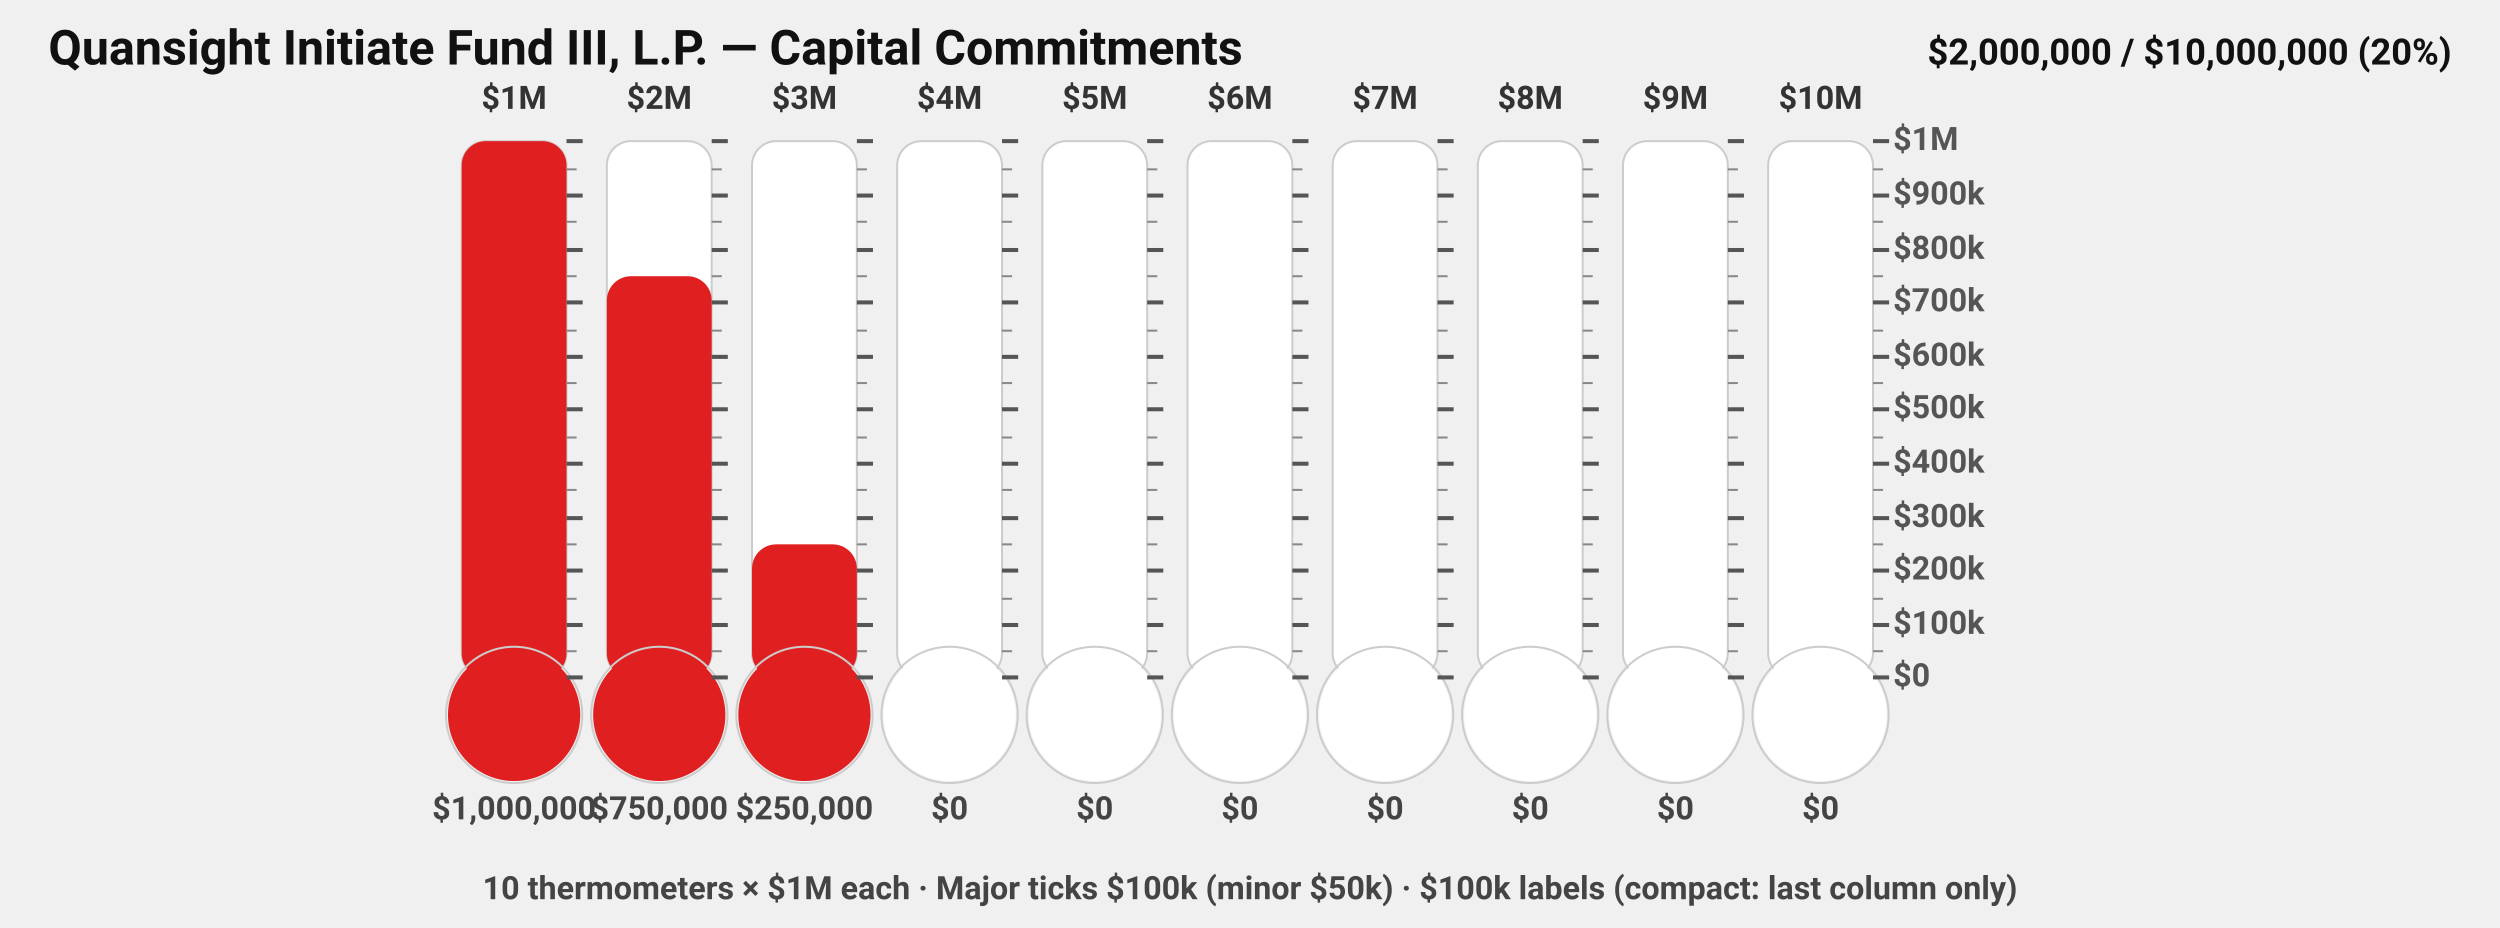
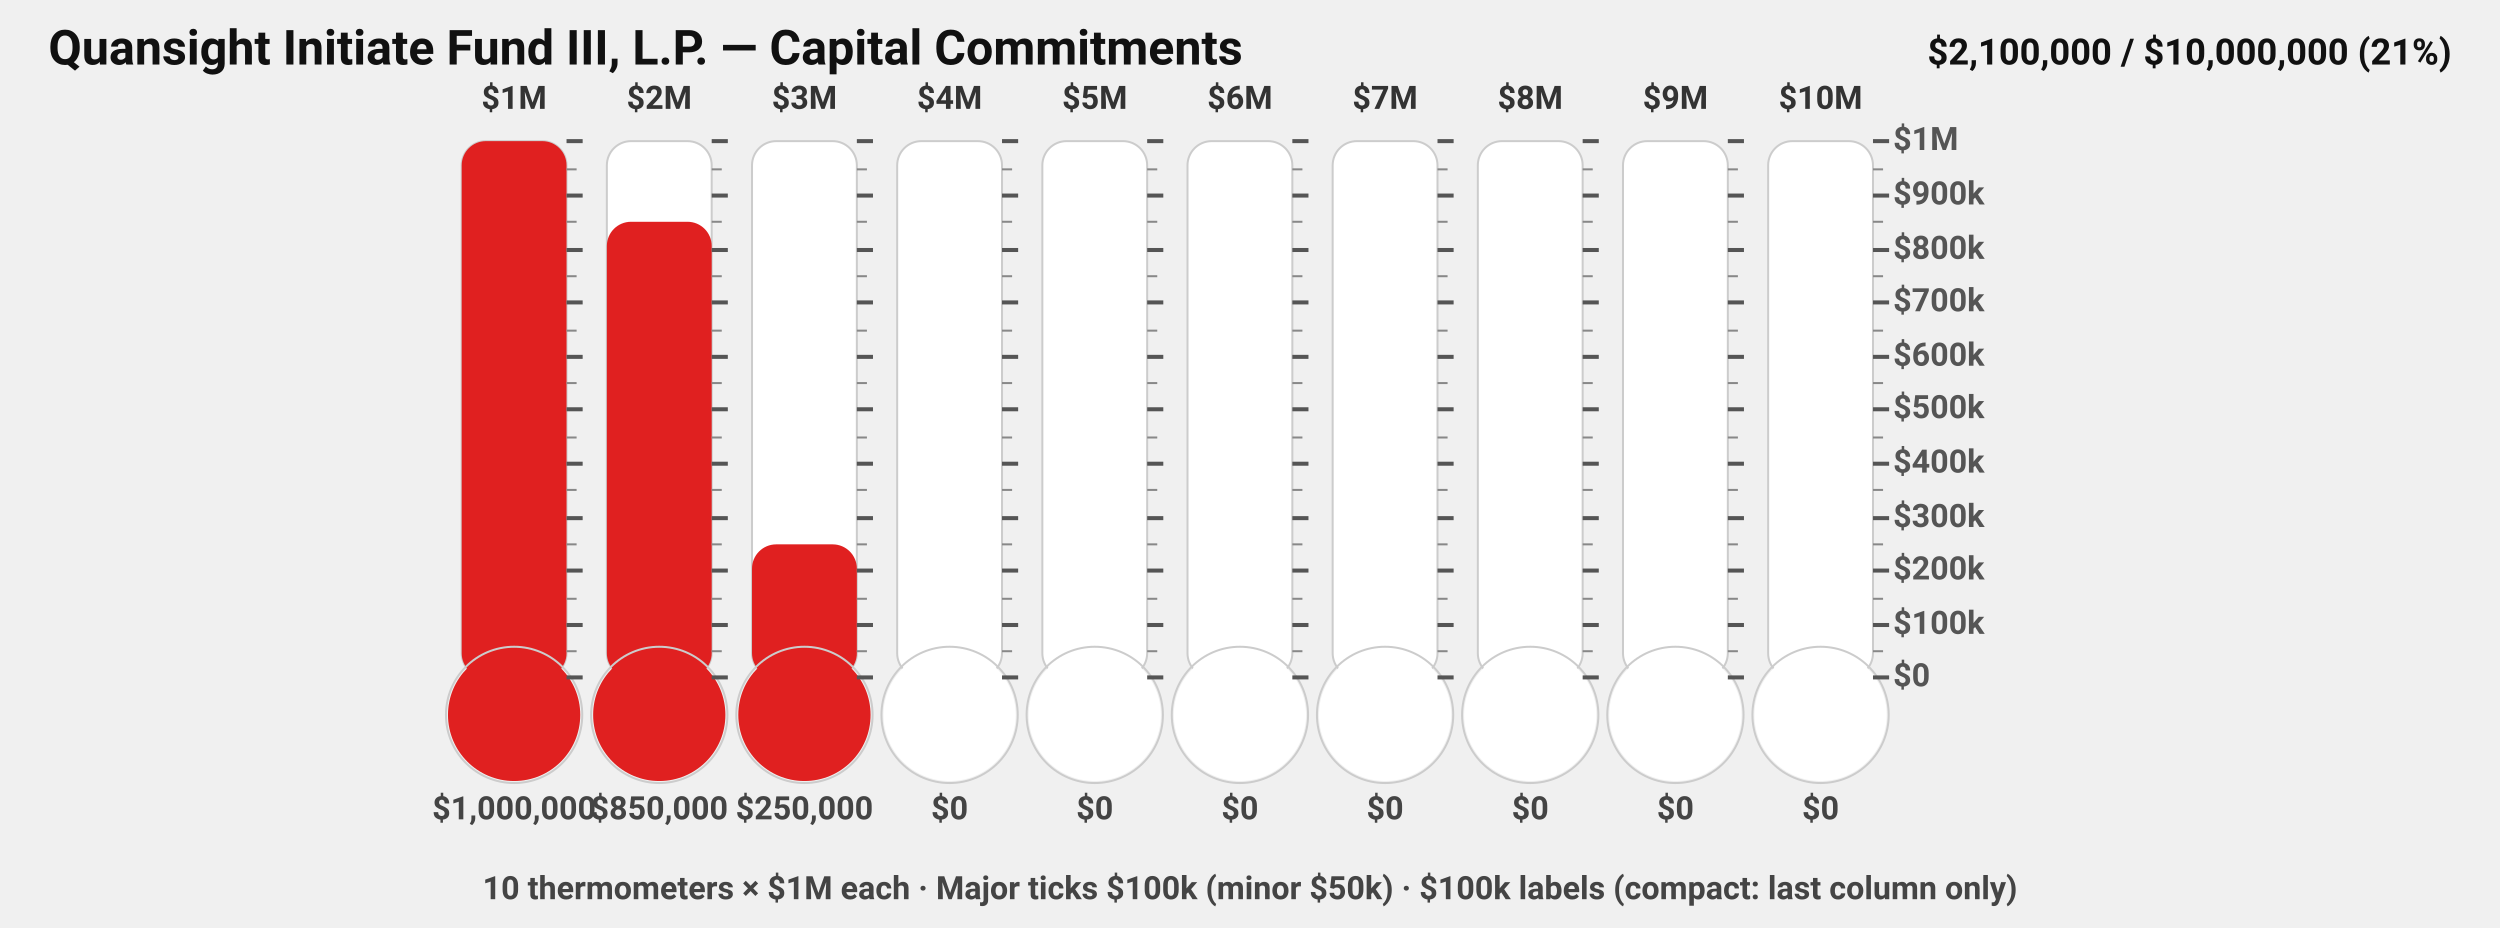
<svg xmlns="http://www.w3.org/2000/svg" width="1240" height="460" viewBox="0 0 1240 460">
  <defs>
    <style>
            .title{font:700 24px system-ui,-apple-system,Segoe UI,Roboto,sans-serif;fill:#111}
            .label{font:600 16px system-ui,-apple-system,Segoe UI,Roboto,sans-serif;fill:#222}
            .value{font:700 18px system-ui,-apple-system,Segoe UI,Roboto,sans-serif;fill:#111}
            .tickMajor{stroke:#555}
            .tickMinor{stroke:#888}
            .tube{fill:#ffffff;stroke:#ccc}
            .segLbl{font:600 16px system-ui,-apple-system,Segoe UI,Roboto,sans-serif;fill:#444}
            .topLbl{font:700 16px system-ui,-apple-system,Segoe UI,Roboto,sans-serif;fill:#333}
            .tickLbl{font:600 16px system-ui,-apple-system,Segoe UI,Roboto,sans-serif;fill:#555}
        </style>
  </defs>
  <text x="24" y="32" class="title">Quansight Initiate Fund III, L.P. — Capital Commitments</text>
-   <text x="1216" y="32" class="value" text-anchor="end">$2,000,000 / $10,000,000 (20%)</text>
+   <text x="1216" y="32" class="value" text-anchor="end">$2,100,000 / $10,000,000 (21%)</text>
  <text x="255.0" y="54" class="topLbl" text-anchor="middle">$1M</text>
  <rect x="229" y="70" rx="12" ry="12" width="52" height="266" class="tube" />
  <clipPath id="clipFill0">
    <rect x="229" y="70" width="52" height="266" rx="12" ry="12" />
  </clipPath>
  <rect x="229" y="70" rx="12" ry="12" width="52" height="266" fill="#e02020" clip-path="url(#clipFill0)" />
  <circle cx="255.0" cy="354.59" r="32.8" style="fill:#e02020" />
  <circle cx="255.0" cy="354.59" r="33.8" fill="none" stroke="#ccc" stroke-width="1" />
  <line x1="281" y1="336" x2="289" y2="336" class="tickMajor" stroke-width="2" />
  <line x1="281" y1="310" x2="289" y2="310" class="tickMajor" stroke-width="2" />
  <line x1="281" y1="283" x2="289" y2="283" class="tickMajor" stroke-width="2" />
  <line x1="281" y1="257" x2="289" y2="257" class="tickMajor" stroke-width="2" />
  <line x1="281" y1="230" x2="289" y2="230" class="tickMajor" stroke-width="2" />
  <line x1="281" y1="203" x2="289" y2="203" class="tickMajor" stroke-width="2" />
  <line x1="281" y1="177" x2="289" y2="177" class="tickMajor" stroke-width="2" />
  <line x1="281" y1="150" x2="289" y2="150" class="tickMajor" stroke-width="2" />
  <line x1="281" y1="124" x2="289" y2="124" class="tickMajor" stroke-width="2" />
  <line x1="281" y1="97" x2="289" y2="97" class="tickMajor" stroke-width="2" />
  <line x1="281" y1="70" x2="289" y2="70" class="tickMajor" stroke-width="2" />
  <line x1="281" y1="323" x2="286" y2="323" class="tickMinor" stroke-width="1" />
  <line x1="281" y1="297" x2="286" y2="297" class="tickMinor" stroke-width="1" />
  <line x1="281" y1="270" x2="286" y2="270" class="tickMinor" stroke-width="1" />
  <line x1="281" y1="243" x2="286" y2="243" class="tickMinor" stroke-width="1" />
  <line x1="281" y1="217" x2="286" y2="217" class="tickMinor" stroke-width="1" />
  <line x1="281" y1="190" x2="286" y2="190" class="tickMinor" stroke-width="1" />
  <line x1="281" y1="164" x2="286" y2="164" class="tickMinor" stroke-width="1" />
  <line x1="281" y1="137" x2="286" y2="137" class="tickMinor" stroke-width="1" />
  <line x1="281" y1="110" x2="286" y2="110" class="tickMinor" stroke-width="1" />
  <line x1="281" y1="84" x2="286" y2="84" class="tickMinor" stroke-width="1" />
  <text x="255.0" y="406.39" class="segLbl" text-anchor="middle">$1,000,000</text>
  <text x="327.0" y="54" class="topLbl" text-anchor="middle">$2M</text>
  <rect x="301" y="70" rx="12" ry="12" width="52" height="266" class="tube" />
  <clipPath id="clipFill1">
-     <rect x="301" y="137" width="52" height="199" rx="12" ry="12" />
+     <rect x="301" y="110" width="52" height="226" rx="12" ry="12" />
  </clipPath>
  <rect x="301" y="70" rx="12" ry="12" width="52" height="266" fill="#e02020" clip-path="url(#clipFill1)" />
  <circle cx="327.0" cy="354.59" r="32.8" style="fill:#e02020" />
  <circle cx="327.0" cy="354.59" r="33.8" fill="none" stroke="#ccc" stroke-width="1" />
  <line x1="353" y1="336" x2="361" y2="336" class="tickMajor" stroke-width="2" />
  <line x1="353" y1="310" x2="361" y2="310" class="tickMajor" stroke-width="2" />
  <line x1="353" y1="283" x2="361" y2="283" class="tickMajor" stroke-width="2" />
  <line x1="353" y1="257" x2="361" y2="257" class="tickMajor" stroke-width="2" />
  <line x1="353" y1="230" x2="361" y2="230" class="tickMajor" stroke-width="2" />
  <line x1="353" y1="203" x2="361" y2="203" class="tickMajor" stroke-width="2" />
  <line x1="353" y1="177" x2="361" y2="177" class="tickMajor" stroke-width="2" />
  <line x1="353" y1="150" x2="361" y2="150" class="tickMajor" stroke-width="2" />
  <line x1="353" y1="124" x2="361" y2="124" class="tickMajor" stroke-width="2" />
  <line x1="353" y1="97" x2="361" y2="97" class="tickMajor" stroke-width="2" />
  <line x1="353" y1="70" x2="361" y2="70" class="tickMajor" stroke-width="2" />
  <line x1="353" y1="323" x2="358" y2="323" class="tickMinor" stroke-width="1" />
  <line x1="353" y1="297" x2="358" y2="297" class="tickMinor" stroke-width="1" />
  <line x1="353" y1="270" x2="358" y2="270" class="tickMinor" stroke-width="1" />
  <line x1="353" y1="243" x2="358" y2="243" class="tickMinor" stroke-width="1" />
  <line x1="353" y1="217" x2="358" y2="217" class="tickMinor" stroke-width="1" />
  <line x1="353" y1="190" x2="358" y2="190" class="tickMinor" stroke-width="1" />
  <line x1="353" y1="164" x2="358" y2="164" class="tickMinor" stroke-width="1" />
  <line x1="353" y1="137" x2="358" y2="137" class="tickMinor" stroke-width="1" />
  <line x1="353" y1="110" x2="358" y2="110" class="tickMinor" stroke-width="1" />
  <line x1="353" y1="84" x2="358" y2="84" class="tickMinor" stroke-width="1" />
-   <text x="327.0" y="406.39" class="segLbl" text-anchor="middle">$750,000</text>
+   <text x="327.0" y="406.39" class="segLbl" text-anchor="middle">$850,000</text>
  <text x="399.0" y="54" class="topLbl" text-anchor="middle">$3M</text>
  <rect x="373" y="70" rx="12" ry="12" width="52" height="266" class="tube" />
  <clipPath id="clipFill2">
    <rect x="373" y="270" width="52" height="66" rx="12" ry="12" />
  </clipPath>
  <rect x="373" y="70" rx="12" ry="12" width="52" height="266" fill="#e02020" clip-path="url(#clipFill2)" />
  <circle cx="399.0" cy="354.59" r="32.8" style="fill:#e02020" />
  <circle cx="399.0" cy="354.59" r="33.8" fill="none" stroke="#ccc" stroke-width="1" />
  <line x1="425" y1="336" x2="433" y2="336" class="tickMajor" stroke-width="2" />
  <line x1="425" y1="310" x2="433" y2="310" class="tickMajor" stroke-width="2" />
  <line x1="425" y1="283" x2="433" y2="283" class="tickMajor" stroke-width="2" />
  <line x1="425" y1="257" x2="433" y2="257" class="tickMajor" stroke-width="2" />
  <line x1="425" y1="230" x2="433" y2="230" class="tickMajor" stroke-width="2" />
  <line x1="425" y1="203" x2="433" y2="203" class="tickMajor" stroke-width="2" />
  <line x1="425" y1="177" x2="433" y2="177" class="tickMajor" stroke-width="2" />
  <line x1="425" y1="150" x2="433" y2="150" class="tickMajor" stroke-width="2" />
  <line x1="425" y1="124" x2="433" y2="124" class="tickMajor" stroke-width="2" />
  <line x1="425" y1="97" x2="433" y2="97" class="tickMajor" stroke-width="2" />
  <line x1="425" y1="70" x2="433" y2="70" class="tickMajor" stroke-width="2" />
  <line x1="425" y1="323" x2="430" y2="323" class="tickMinor" stroke-width="1" />
  <line x1="425" y1="297" x2="430" y2="297" class="tickMinor" stroke-width="1" />
  <line x1="425" y1="270" x2="430" y2="270" class="tickMinor" stroke-width="1" />
  <line x1="425" y1="243" x2="430" y2="243" class="tickMinor" stroke-width="1" />
  <line x1="425" y1="217" x2="430" y2="217" class="tickMinor" stroke-width="1" />
  <line x1="425" y1="190" x2="430" y2="190" class="tickMinor" stroke-width="1" />
  <line x1="425" y1="164" x2="430" y2="164" class="tickMinor" stroke-width="1" />
  <line x1="425" y1="137" x2="430" y2="137" class="tickMinor" stroke-width="1" />
  <line x1="425" y1="110" x2="430" y2="110" class="tickMinor" stroke-width="1" />
  <line x1="425" y1="84" x2="430" y2="84" class="tickMinor" stroke-width="1" />
  <text x="399.0" y="406.39" class="segLbl" text-anchor="middle">$250,000</text>
  <text x="471.0" y="54" class="topLbl" text-anchor="middle">$4M</text>
  <rect x="445" y="70" rx="12" ry="12" width="52" height="266" class="tube" />
  <clipPath id="clipFill3">
    <rect x="445" y="336" width="52" height="0" rx="12" ry="12" />
  </clipPath>
  <rect x="445" y="70" rx="12" ry="12" width="52" height="266" fill="#e02020" clip-path="url(#clipFill3)" />
  <circle cx="471.0" cy="354.59" r="32.8" style="fill:#ffffff" />
  <circle cx="471.0" cy="354.59" r="33.8" fill="none" stroke="#ccc" stroke-width="1" />
  <line x1="497" y1="336" x2="505" y2="336" class="tickMajor" stroke-width="2" />
  <line x1="497" y1="310" x2="505" y2="310" class="tickMajor" stroke-width="2" />
  <line x1="497" y1="283" x2="505" y2="283" class="tickMajor" stroke-width="2" />
  <line x1="497" y1="257" x2="505" y2="257" class="tickMajor" stroke-width="2" />
  <line x1="497" y1="230" x2="505" y2="230" class="tickMajor" stroke-width="2" />
  <line x1="497" y1="203" x2="505" y2="203" class="tickMajor" stroke-width="2" />
  <line x1="497" y1="177" x2="505" y2="177" class="tickMajor" stroke-width="2" />
  <line x1="497" y1="150" x2="505" y2="150" class="tickMajor" stroke-width="2" />
  <line x1="497" y1="124" x2="505" y2="124" class="tickMajor" stroke-width="2" />
  <line x1="497" y1="97" x2="505" y2="97" class="tickMajor" stroke-width="2" />
  <line x1="497" y1="70" x2="505" y2="70" class="tickMajor" stroke-width="2" />
  <line x1="497" y1="323" x2="502" y2="323" class="tickMinor" stroke-width="1" />
  <line x1="497" y1="297" x2="502" y2="297" class="tickMinor" stroke-width="1" />
  <line x1="497" y1="270" x2="502" y2="270" class="tickMinor" stroke-width="1" />
  <line x1="497" y1="243" x2="502" y2="243" class="tickMinor" stroke-width="1" />
  <line x1="497" y1="217" x2="502" y2="217" class="tickMinor" stroke-width="1" />
  <line x1="497" y1="190" x2="502" y2="190" class="tickMinor" stroke-width="1" />
  <line x1="497" y1="164" x2="502" y2="164" class="tickMinor" stroke-width="1" />
  <line x1="497" y1="137" x2="502" y2="137" class="tickMinor" stroke-width="1" />
  <line x1="497" y1="110" x2="502" y2="110" class="tickMinor" stroke-width="1" />
  <line x1="497" y1="84" x2="502" y2="84" class="tickMinor" stroke-width="1" />
  <text x="471.0" y="406.39" class="segLbl" text-anchor="middle">$0</text>
  <text x="543.0" y="54" class="topLbl" text-anchor="middle">$5M</text>
  <rect x="517" y="70" rx="12" ry="12" width="52" height="266" class="tube" />
  <clipPath id="clipFill4">
    <rect x="517" y="336" width="52" height="0" rx="12" ry="12" />
  </clipPath>
  <rect x="517" y="70" rx="12" ry="12" width="52" height="266" fill="#e02020" clip-path="url(#clipFill4)" />
  <circle cx="543.0" cy="354.59" r="32.8" style="fill:#ffffff" />
  <circle cx="543.0" cy="354.59" r="33.8" fill="none" stroke="#ccc" stroke-width="1" />
  <line x1="569" y1="336" x2="577" y2="336" class="tickMajor" stroke-width="2" />
  <line x1="569" y1="310" x2="577" y2="310" class="tickMajor" stroke-width="2" />
  <line x1="569" y1="283" x2="577" y2="283" class="tickMajor" stroke-width="2" />
  <line x1="569" y1="257" x2="577" y2="257" class="tickMajor" stroke-width="2" />
  <line x1="569" y1="230" x2="577" y2="230" class="tickMajor" stroke-width="2" />
  <line x1="569" y1="203" x2="577" y2="203" class="tickMajor" stroke-width="2" />
  <line x1="569" y1="177" x2="577" y2="177" class="tickMajor" stroke-width="2" />
  <line x1="569" y1="150" x2="577" y2="150" class="tickMajor" stroke-width="2" />
  <line x1="569" y1="124" x2="577" y2="124" class="tickMajor" stroke-width="2" />
  <line x1="569" y1="97" x2="577" y2="97" class="tickMajor" stroke-width="2" />
  <line x1="569" y1="70" x2="577" y2="70" class="tickMajor" stroke-width="2" />
  <line x1="569" y1="323" x2="574" y2="323" class="tickMinor" stroke-width="1" />
  <line x1="569" y1="297" x2="574" y2="297" class="tickMinor" stroke-width="1" />
  <line x1="569" y1="270" x2="574" y2="270" class="tickMinor" stroke-width="1" />
  <line x1="569" y1="243" x2="574" y2="243" class="tickMinor" stroke-width="1" />
  <line x1="569" y1="217" x2="574" y2="217" class="tickMinor" stroke-width="1" />
  <line x1="569" y1="190" x2="574" y2="190" class="tickMinor" stroke-width="1" />
  <line x1="569" y1="164" x2="574" y2="164" class="tickMinor" stroke-width="1" />
  <line x1="569" y1="137" x2="574" y2="137" class="tickMinor" stroke-width="1" />
  <line x1="569" y1="110" x2="574" y2="110" class="tickMinor" stroke-width="1" />
  <line x1="569" y1="84" x2="574" y2="84" class="tickMinor" stroke-width="1" />
  <text x="543.0" y="406.39" class="segLbl" text-anchor="middle">$0</text>
  <text x="615.0" y="54" class="topLbl" text-anchor="middle">$6M</text>
  <rect x="589" y="70" rx="12" ry="12" width="52" height="266" class="tube" />
  <clipPath id="clipFill5">
    <rect x="589" y="336" width="52" height="0" rx="12" ry="12" />
  </clipPath>
  <rect x="589" y="70" rx="12" ry="12" width="52" height="266" fill="#e02020" clip-path="url(#clipFill5)" />
  <circle cx="615.0" cy="354.59" r="32.8" style="fill:#ffffff" />
  <circle cx="615.0" cy="354.59" r="33.8" fill="none" stroke="#ccc" stroke-width="1" />
  <line x1="641" y1="336" x2="649" y2="336" class="tickMajor" stroke-width="2" />
  <line x1="641" y1="310" x2="649" y2="310" class="tickMajor" stroke-width="2" />
  <line x1="641" y1="283" x2="649" y2="283" class="tickMajor" stroke-width="2" />
  <line x1="641" y1="257" x2="649" y2="257" class="tickMajor" stroke-width="2" />
  <line x1="641" y1="230" x2="649" y2="230" class="tickMajor" stroke-width="2" />
  <line x1="641" y1="203" x2="649" y2="203" class="tickMajor" stroke-width="2" />
  <line x1="641" y1="177" x2="649" y2="177" class="tickMajor" stroke-width="2" />
  <line x1="641" y1="150" x2="649" y2="150" class="tickMajor" stroke-width="2" />
  <line x1="641" y1="124" x2="649" y2="124" class="tickMajor" stroke-width="2" />
  <line x1="641" y1="97" x2="649" y2="97" class="tickMajor" stroke-width="2" />
  <line x1="641" y1="70" x2="649" y2="70" class="tickMajor" stroke-width="2" />
  <line x1="641" y1="323" x2="646" y2="323" class="tickMinor" stroke-width="1" />
  <line x1="641" y1="297" x2="646" y2="297" class="tickMinor" stroke-width="1" />
  <line x1="641" y1="270" x2="646" y2="270" class="tickMinor" stroke-width="1" />
  <line x1="641" y1="243" x2="646" y2="243" class="tickMinor" stroke-width="1" />
  <line x1="641" y1="217" x2="646" y2="217" class="tickMinor" stroke-width="1" />
  <line x1="641" y1="190" x2="646" y2="190" class="tickMinor" stroke-width="1" />
  <line x1="641" y1="164" x2="646" y2="164" class="tickMinor" stroke-width="1" />
  <line x1="641" y1="137" x2="646" y2="137" class="tickMinor" stroke-width="1" />
  <line x1="641" y1="110" x2="646" y2="110" class="tickMinor" stroke-width="1" />
  <line x1="641" y1="84" x2="646" y2="84" class="tickMinor" stroke-width="1" />
  <text x="615.0" y="406.39" class="segLbl" text-anchor="middle">$0</text>
  <text x="687.0" y="54" class="topLbl" text-anchor="middle">$7M</text>
  <rect x="661" y="70" rx="12" ry="12" width="52" height="266" class="tube" />
  <clipPath id="clipFill6">
    <rect x="661" y="336" width="52" height="0" rx="12" ry="12" />
  </clipPath>
  <rect x="661" y="70" rx="12" ry="12" width="52" height="266" fill="#e02020" clip-path="url(#clipFill6)" />
  <circle cx="687.0" cy="354.59" r="32.8" style="fill:#ffffff" />
  <circle cx="687.0" cy="354.59" r="33.8" fill="none" stroke="#ccc" stroke-width="1" />
  <line x1="713" y1="336" x2="721" y2="336" class="tickMajor" stroke-width="2" />
  <line x1="713" y1="310" x2="721" y2="310" class="tickMajor" stroke-width="2" />
  <line x1="713" y1="283" x2="721" y2="283" class="tickMajor" stroke-width="2" />
  <line x1="713" y1="257" x2="721" y2="257" class="tickMajor" stroke-width="2" />
  <line x1="713" y1="230" x2="721" y2="230" class="tickMajor" stroke-width="2" />
  <line x1="713" y1="203" x2="721" y2="203" class="tickMajor" stroke-width="2" />
  <line x1="713" y1="177" x2="721" y2="177" class="tickMajor" stroke-width="2" />
  <line x1="713" y1="150" x2="721" y2="150" class="tickMajor" stroke-width="2" />
  <line x1="713" y1="124" x2="721" y2="124" class="tickMajor" stroke-width="2" />
  <line x1="713" y1="97" x2="721" y2="97" class="tickMajor" stroke-width="2" />
  <line x1="713" y1="70" x2="721" y2="70" class="tickMajor" stroke-width="2" />
  <line x1="713" y1="323" x2="718" y2="323" class="tickMinor" stroke-width="1" />
  <line x1="713" y1="297" x2="718" y2="297" class="tickMinor" stroke-width="1" />
  <line x1="713" y1="270" x2="718" y2="270" class="tickMinor" stroke-width="1" />
  <line x1="713" y1="243" x2="718" y2="243" class="tickMinor" stroke-width="1" />
  <line x1="713" y1="217" x2="718" y2="217" class="tickMinor" stroke-width="1" />
  <line x1="713" y1="190" x2="718" y2="190" class="tickMinor" stroke-width="1" />
  <line x1="713" y1="164" x2="718" y2="164" class="tickMinor" stroke-width="1" />
  <line x1="713" y1="137" x2="718" y2="137" class="tickMinor" stroke-width="1" />
  <line x1="713" y1="110" x2="718" y2="110" class="tickMinor" stroke-width="1" />
  <line x1="713" y1="84" x2="718" y2="84" class="tickMinor" stroke-width="1" />
  <text x="687.0" y="406.39" class="segLbl" text-anchor="middle">$0</text>
  <text x="759.0" y="54" class="topLbl" text-anchor="middle">$8M</text>
  <rect x="733" y="70" rx="12" ry="12" width="52" height="266" class="tube" />
  <clipPath id="clipFill7">
    <rect x="733" y="336" width="52" height="0" rx="12" ry="12" />
  </clipPath>
  <rect x="733" y="70" rx="12" ry="12" width="52" height="266" fill="#e02020" clip-path="url(#clipFill7)" />
  <circle cx="759.0" cy="354.59" r="32.8" style="fill:#ffffff" />
  <circle cx="759.0" cy="354.59" r="33.8" fill="none" stroke="#ccc" stroke-width="1" />
  <line x1="785" y1="336" x2="793" y2="336" class="tickMajor" stroke-width="2" />
  <line x1="785" y1="310" x2="793" y2="310" class="tickMajor" stroke-width="2" />
  <line x1="785" y1="283" x2="793" y2="283" class="tickMajor" stroke-width="2" />
  <line x1="785" y1="257" x2="793" y2="257" class="tickMajor" stroke-width="2" />
  <line x1="785" y1="230" x2="793" y2="230" class="tickMajor" stroke-width="2" />
  <line x1="785" y1="203" x2="793" y2="203" class="tickMajor" stroke-width="2" />
  <line x1="785" y1="177" x2="793" y2="177" class="tickMajor" stroke-width="2" />
  <line x1="785" y1="150" x2="793" y2="150" class="tickMajor" stroke-width="2" />
  <line x1="785" y1="124" x2="793" y2="124" class="tickMajor" stroke-width="2" />
  <line x1="785" y1="97" x2="793" y2="97" class="tickMajor" stroke-width="2" />
  <line x1="785" y1="70" x2="793" y2="70" class="tickMajor" stroke-width="2" />
  <line x1="785" y1="323" x2="790" y2="323" class="tickMinor" stroke-width="1" />
  <line x1="785" y1="297" x2="790" y2="297" class="tickMinor" stroke-width="1" />
  <line x1="785" y1="270" x2="790" y2="270" class="tickMinor" stroke-width="1" />
  <line x1="785" y1="243" x2="790" y2="243" class="tickMinor" stroke-width="1" />
  <line x1="785" y1="217" x2="790" y2="217" class="tickMinor" stroke-width="1" />
  <line x1="785" y1="190" x2="790" y2="190" class="tickMinor" stroke-width="1" />
  <line x1="785" y1="164" x2="790" y2="164" class="tickMinor" stroke-width="1" />
  <line x1="785" y1="137" x2="790" y2="137" class="tickMinor" stroke-width="1" />
  <line x1="785" y1="110" x2="790" y2="110" class="tickMinor" stroke-width="1" />
  <line x1="785" y1="84" x2="790" y2="84" class="tickMinor" stroke-width="1" />
  <text x="759.0" y="406.39" class="segLbl" text-anchor="middle">$0</text>
  <text x="831.0" y="54" class="topLbl" text-anchor="middle">$9M</text>
  <rect x="805" y="70" rx="12" ry="12" width="52" height="266" class="tube" />
  <clipPath id="clipFill8">
    <rect x="805" y="336" width="52" height="0" rx="12" ry="12" />
  </clipPath>
  <rect x="805" y="70" rx="12" ry="12" width="52" height="266" fill="#e02020" clip-path="url(#clipFill8)" />
  <circle cx="831.0" cy="354.59" r="32.8" style="fill:#ffffff" />
  <circle cx="831.0" cy="354.59" r="33.8" fill="none" stroke="#ccc" stroke-width="1" />
  <line x1="857" y1="336" x2="865" y2="336" class="tickMajor" stroke-width="2" />
  <line x1="857" y1="310" x2="865" y2="310" class="tickMajor" stroke-width="2" />
  <line x1="857" y1="283" x2="865" y2="283" class="tickMajor" stroke-width="2" />
  <line x1="857" y1="257" x2="865" y2="257" class="tickMajor" stroke-width="2" />
  <line x1="857" y1="230" x2="865" y2="230" class="tickMajor" stroke-width="2" />
  <line x1="857" y1="203" x2="865" y2="203" class="tickMajor" stroke-width="2" />
  <line x1="857" y1="177" x2="865" y2="177" class="tickMajor" stroke-width="2" />
  <line x1="857" y1="150" x2="865" y2="150" class="tickMajor" stroke-width="2" />
  <line x1="857" y1="124" x2="865" y2="124" class="tickMajor" stroke-width="2" />
  <line x1="857" y1="97" x2="865" y2="97" class="tickMajor" stroke-width="2" />
  <line x1="857" y1="70" x2="865" y2="70" class="tickMajor" stroke-width="2" />
  <line x1="857" y1="323" x2="862" y2="323" class="tickMinor" stroke-width="1" />
  <line x1="857" y1="297" x2="862" y2="297" class="tickMinor" stroke-width="1" />
  <line x1="857" y1="270" x2="862" y2="270" class="tickMinor" stroke-width="1" />
  <line x1="857" y1="243" x2="862" y2="243" class="tickMinor" stroke-width="1" />
  <line x1="857" y1="217" x2="862" y2="217" class="tickMinor" stroke-width="1" />
  <line x1="857" y1="190" x2="862" y2="190" class="tickMinor" stroke-width="1" />
  <line x1="857" y1="164" x2="862" y2="164" class="tickMinor" stroke-width="1" />
  <line x1="857" y1="137" x2="862" y2="137" class="tickMinor" stroke-width="1" />
  <line x1="857" y1="110" x2="862" y2="110" class="tickMinor" stroke-width="1" />
  <line x1="857" y1="84" x2="862" y2="84" class="tickMinor" stroke-width="1" />
  <text x="831.0" y="406.39" class="segLbl" text-anchor="middle">$0</text>
  <text x="903.0" y="54" class="topLbl" text-anchor="middle">$10M</text>
  <rect x="877" y="70" rx="12" ry="12" width="52" height="266" class="tube" />
  <clipPath id="clipFill9">
    <rect x="877" y="336" width="52" height="0" rx="12" ry="12" />
  </clipPath>
  <rect x="877" y="70" rx="12" ry="12" width="52" height="266" fill="#e02020" clip-path="url(#clipFill9)" />
  <circle cx="903.0" cy="354.59" r="32.8" style="fill:#ffffff" />
  <circle cx="903.0" cy="354.59" r="33.8" fill="none" stroke="#ccc" stroke-width="1" />
  <line x1="929" y1="336" x2="937" y2="336" class="tickMajor" stroke-width="2" />
  <line x1="929" y1="310" x2="937" y2="310" class="tickMajor" stroke-width="2" />
  <line x1="929" y1="283" x2="937" y2="283" class="tickMajor" stroke-width="2" />
  <line x1="929" y1="257" x2="937" y2="257" class="tickMajor" stroke-width="2" />
  <line x1="929" y1="230" x2="937" y2="230" class="tickMajor" stroke-width="2" />
  <line x1="929" y1="203" x2="937" y2="203" class="tickMajor" stroke-width="2" />
  <line x1="929" y1="177" x2="937" y2="177" class="tickMajor" stroke-width="2" />
  <line x1="929" y1="150" x2="937" y2="150" class="tickMajor" stroke-width="2" />
  <line x1="929" y1="124" x2="937" y2="124" class="tickMajor" stroke-width="2" />
  <line x1="929" y1="97" x2="937" y2="97" class="tickMajor" stroke-width="2" />
  <line x1="929" y1="70" x2="937" y2="70" class="tickMajor" stroke-width="2" />
  <line x1="929" y1="323" x2="934" y2="323" class="tickMinor" stroke-width="1" />
  <line x1="929" y1="297" x2="934" y2="297" class="tickMinor" stroke-width="1" />
  <line x1="929" y1="270" x2="934" y2="270" class="tickMinor" stroke-width="1" />
  <line x1="929" y1="243" x2="934" y2="243" class="tickMinor" stroke-width="1" />
  <line x1="929" y1="217" x2="934" y2="217" class="tickMinor" stroke-width="1" />
  <line x1="929" y1="190" x2="934" y2="190" class="tickMinor" stroke-width="1" />
  <line x1="929" y1="164" x2="934" y2="164" class="tickMinor" stroke-width="1" />
  <line x1="929" y1="137" x2="934" y2="137" class="tickMinor" stroke-width="1" />
  <line x1="929" y1="110" x2="934" y2="110" class="tickMinor" stroke-width="1" />
  <line x1="929" y1="84" x2="934" y2="84" class="tickMinor" stroke-width="1" />
  <text x="939" y="336" class="tickLbl" dominant-baseline="middle">$0</text>
  <text x="939" y="310" class="tickLbl" dominant-baseline="middle">$100k</text>
  <text x="939" y="283" class="tickLbl" dominant-baseline="middle">$200k</text>
  <text x="939" y="257" class="tickLbl" dominant-baseline="middle">$300k</text>
  <text x="939" y="230" class="tickLbl" dominant-baseline="middle">$400k</text>
  <text x="939" y="203" class="tickLbl" dominant-baseline="middle">$500k</text>
  <text x="939" y="177" class="tickLbl" dominant-baseline="middle">$600k</text>
  <text x="939" y="150" class="tickLbl" dominant-baseline="middle">$700k</text>
  <text x="939" y="124" class="tickLbl" dominant-baseline="middle">$800k</text>
  <text x="939" y="97" class="tickLbl" dominant-baseline="middle">$900k</text>
  <text x="939" y="70" class="tickLbl" dominant-baseline="middle">$1M</text>
  <text x="903.0" y="406.39" class="segLbl" text-anchor="middle">$0</text>
  <text x="620.0" y="446" class="segLbl" text-anchor="middle">10 thermometers × $1M each · Major ticks $100k (minor $50k) · $100k labels (compact: last column only)</text>
</svg>
